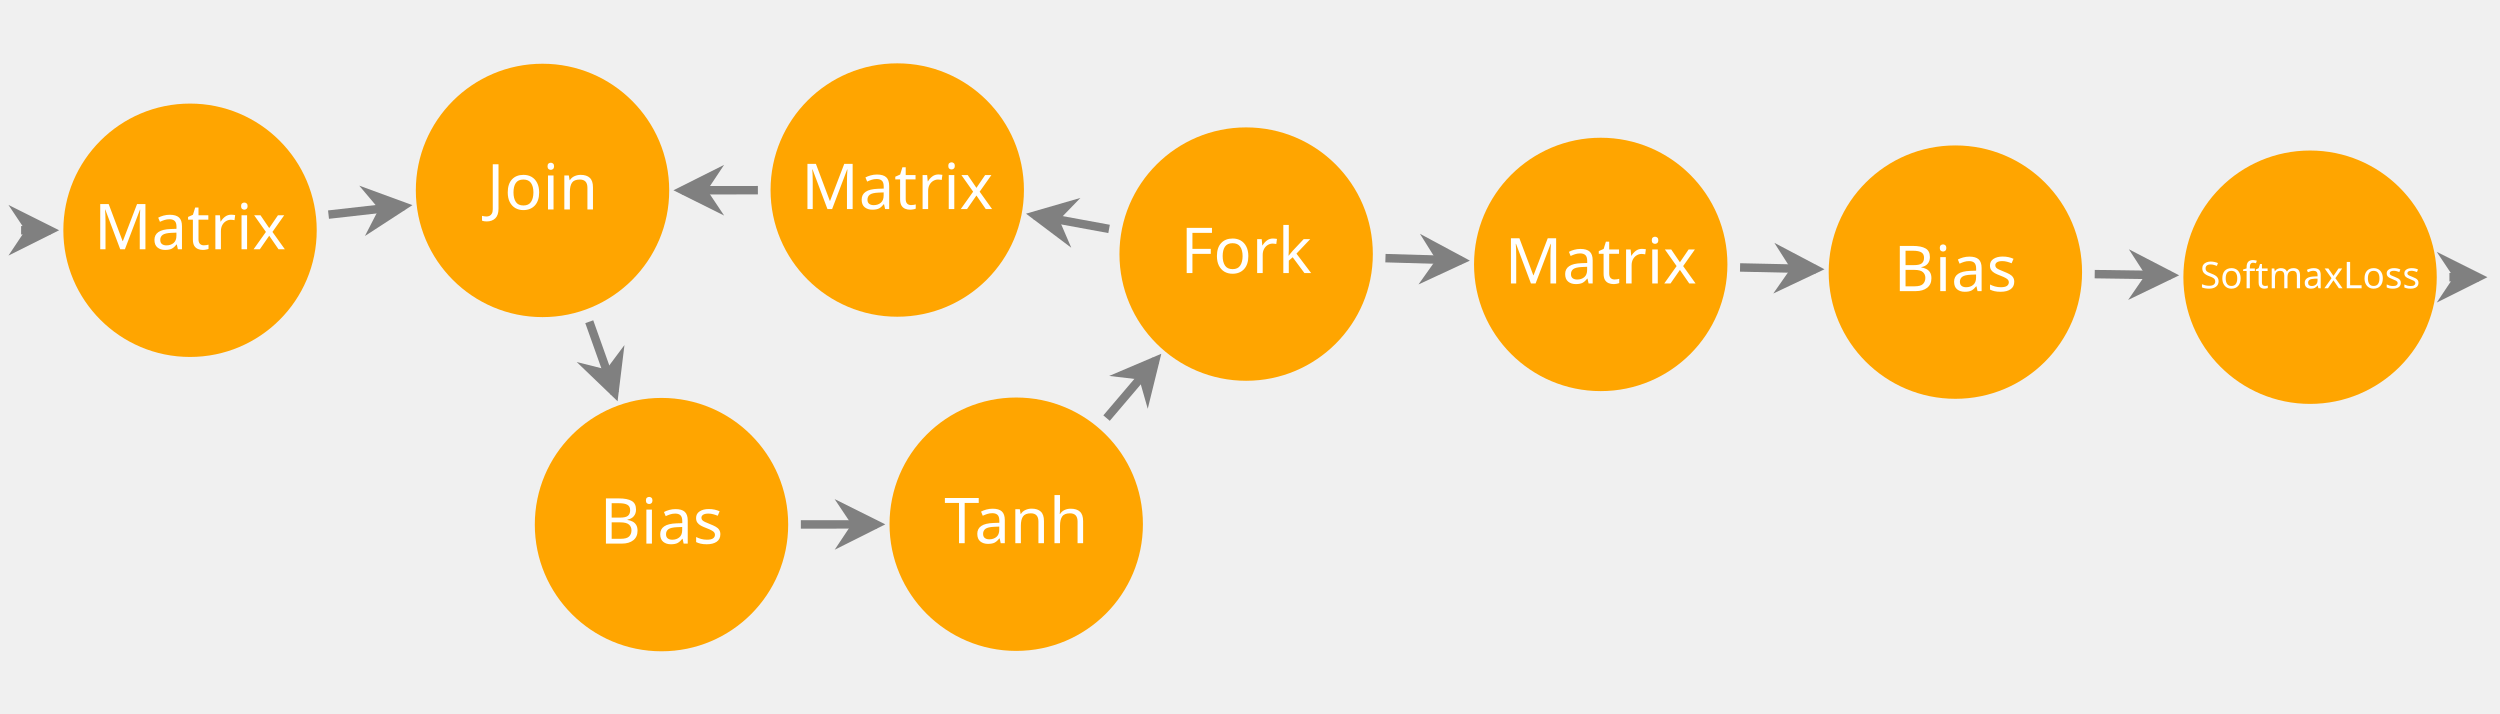
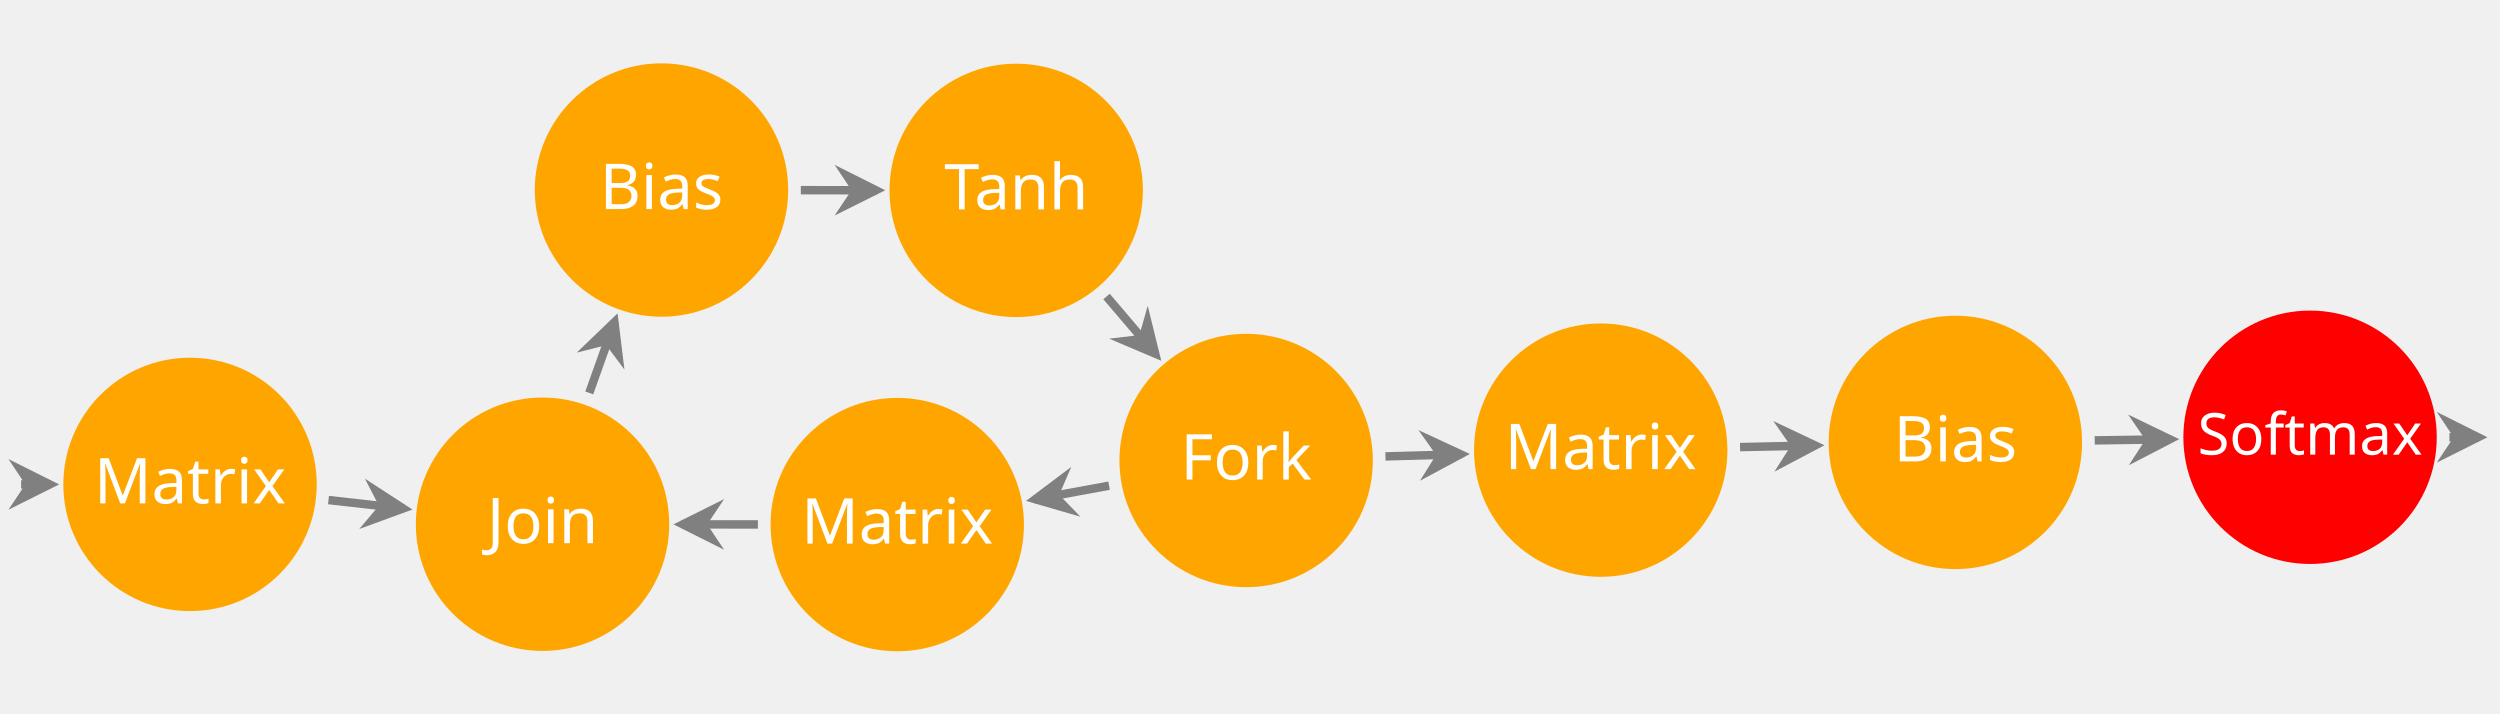
<svg xmlns="http://www.w3.org/2000/svg" version="1.1" width="592" height="169">
  <marker id="Arrow" markerWidth="6" markerHeight="6" viewBox="-3 -3 6 6" refX="2" refY="0" markerUnits="strokeWidth" orient="auto">
    <polygon points="-1,0 -3,3 3,0 -3,-3" fill="gray" />
  </marker>
-   <circle cx="45" cy="54.527" r="30" fill="orange" />
-   <text fill="white" font-size="15" text-anchor="middle" font-family="Verdana" x="45" y="59.027">Matrix</text>
-   <circle cx="212.468" cy="45" r="30" fill="orange" />
-   <text fill="white" font-size="15" text-anchor="middle" font-family="Verdana" x="212.468" y="49.5">Matrix</text>
-   <circle cx="128.468" cy="45.092" r="30" fill="orange" />
-   <text fill="white" font-size="15" text-anchor="middle" font-family="Verdana" x="128.468" y="49.592">Join</text>
-   <circle cx="156.642" cy="124.226" r="30" fill="orange" />
-   <text fill="white" font-size="15" text-anchor="middle" font-family="Verdana" x="156.642" y="128.726">Bias</text>
-   <circle cx="240.642" cy="124.134" r="30" fill="orange" />
-   <text fill="white" font-size="15" text-anchor="middle" font-family="Verdana" x="240.642" y="128.634">Tanh</text>
-   <circle cx="295.088" cy="60.168" r="30" fill="orange" />
-   <text fill="white" font-size="15" text-anchor="middle" font-family="Verdana" x="295.088" y="64.668">Fork</text>
-   <circle cx="379.052" cy="62.616" r="30" fill="orange" />
-   <text fill="white" font-size="15" text-anchor="middle" font-family="Verdana" x="379.052" y="67.116">Matrix</text>
-   <circle cx="463.032" cy="64.438" r="30" fill="orange" />
-   <text fill="white" font-size="15" text-anchor="middle" font-family="Verdana" x="463.032" y="68.938">Bias</text>
-   <circle cx="547.023" cy="65.644" r="30" fill="orange" />
-   <text fill="white" font-size="8.727" text-anchor="middle" font-family="Verdana" x="547.023" y="68.262">SoftmaxLoss</text>
-   <line x1="77.791" y1="50.821" x2="95.677" y2="48.799" stroke="gray" stroke-width="2" marker-end="url(#Arrow)" />
-   <line x1="179.468" y1="45.036" x2="161.468" y2="45.056" stroke="gray" stroke-width="2" marker-end="url(#Arrow)" />
-   <line x1="139.537" y1="76.18" x2="145.574" y2="93.137" stroke="gray" stroke-width="2" marker-end="url(#Arrow)" />
-   <line x1="189.642" y1="124.19" x2="207.642" y2="124.17" stroke="gray" stroke-width="2" marker-end="url(#Arrow)" />
-   <line x1="262.032" y1="99.005" x2="273.698" y2="85.297" stroke="gray" stroke-width="2" marker-end="url(#Arrow)" />
-   <line x1="262.63" y1="54.209" x2="244.926" y2="50.959" stroke="gray" stroke-width="2" marker-end="url(#Arrow)" />
-   <line x1="328.074" y1="61.129" x2="346.066" y2="61.654" stroke="gray" stroke-width="2" marker-end="url(#Arrow)" />
-   <line x1="412.044" y1="63.332" x2="430.04" y2="63.722" stroke="gray" stroke-width="2" marker-end="url(#Arrow)" />
-   <line x1="496.029" y1="64.912" x2="514.027" y2="65.17" stroke="gray" stroke-width="2" marker-end="url(#Arrow)" />
-   <line x1="5" y1="54.527" x2="12" y2="54.527" stroke="gray" stroke-width="2" marker-end="url(#Arrow)" />
-   <line x1="580.023" y1="65.644" x2="587.023" y2="65.644" stroke="gray" stroke-width="2" marker-end="url(#Arrow)" />
+   <circle cx="45" cy="114.707" r="30" fill="orange" />
+   <text fill="white" font-size="15" text-anchor="middle" font-family="Verdana" x="45" y="119.207">Matrix</text>
+   <circle cx="212.469" cy="124.221" r="30" fill="orange" />
+   <text fill="white" font-size="15" text-anchor="middle" font-family="Verdana" x="212.469" y="128.721">Matrix</text>
+   <circle cx="128.469" cy="124.137" r="30" fill="orange" />
+   <text fill="white" font-size="15" text-anchor="middle" font-family="Verdana" x="128.469" y="128.637">Join</text>
+   <circle cx="156.636" cy="45" r="30" fill="orange" />
+   <text fill="white" font-size="15" text-anchor="middle" font-family="Verdana" x="156.636" y="49.5">Bias</text>
+   <circle cx="240.636" cy="45.084" r="30" fill="orange" />
+   <text fill="white" font-size="15" text-anchor="middle" font-family="Verdana" x="240.636" y="49.584">Tanh</text>
+   <circle cx="295.087" cy="109.046" r="30" fill="orange" />
+   <text fill="white" font-size="15" text-anchor="middle" font-family="Verdana" x="295.087" y="113.546">Fork</text>
+   <circle cx="379.051" cy="106.591" r="30" fill="orange" />
+   <text fill="white" font-size="15" text-anchor="middle" font-family="Verdana" x="379.051" y="111.091">Matrix</text>
+   <circle cx="463.031" cy="104.761" r="30" fill="orange" />
+   <text fill="white" font-size="15" text-anchor="middle" font-family="Verdana" x="463.031" y="109.261">Bias</text>
+   <circle cx="547.022" cy="103.547" r="30" fill="red" />
+   <text fill="white" font-size="13.714" text-anchor="middle" font-family="Verdana" x="547.022" y="107.661">Softmax</text>
+   <line x1="77.791" y1="118.412" x2="95.678" y2="120.432" stroke="gray" stroke-width="2" marker-end="url(#Arrow)" />
+   <line x1="179.469" y1="124.188" x2="161.469" y2="124.17" stroke="gray" stroke-width="2" marker-end="url(#Arrow)" />
+   <line x1="139.535" y1="93.047" x2="145.571" y2="76.089" stroke="gray" stroke-width="2" marker-end="url(#Arrow)" />
+   <line x1="189.636" y1="45.033" x2="207.636" y2="45.051" stroke="gray" stroke-width="2" marker-end="url(#Arrow)" />
+   <line x1="262.028" y1="70.212" x2="273.696" y2="83.918" stroke="gray" stroke-width="2" marker-end="url(#Arrow)" />
+   <line x1="262.63" y1="115.008" x2="244.926" y2="118.259" stroke="gray" stroke-width="2" marker-end="url(#Arrow)" />
+   <line x1="328.073" y1="108.082" x2="346.065" y2="107.555" stroke="gray" stroke-width="2" marker-end="url(#Arrow)" />
+   <line x1="412.043" y1="105.872" x2="430.039" y2="105.48" stroke="gray" stroke-width="2" marker-end="url(#Arrow)" />
+   <line x1="496.028" y1="104.284" x2="514.026" y2="104.024" stroke="gray" stroke-width="2" marker-end="url(#Arrow)" />
+   <line x1="5" y1="114.707" x2="12" y2="114.707" stroke="gray" stroke-width="2" marker-end="url(#Arrow)" />
+   <line x1="580.022" y1="103.547" x2="587.022" y2="103.547" stroke="gray" stroke-width="2" marker-end="url(#Arrow)" />
</svg>
